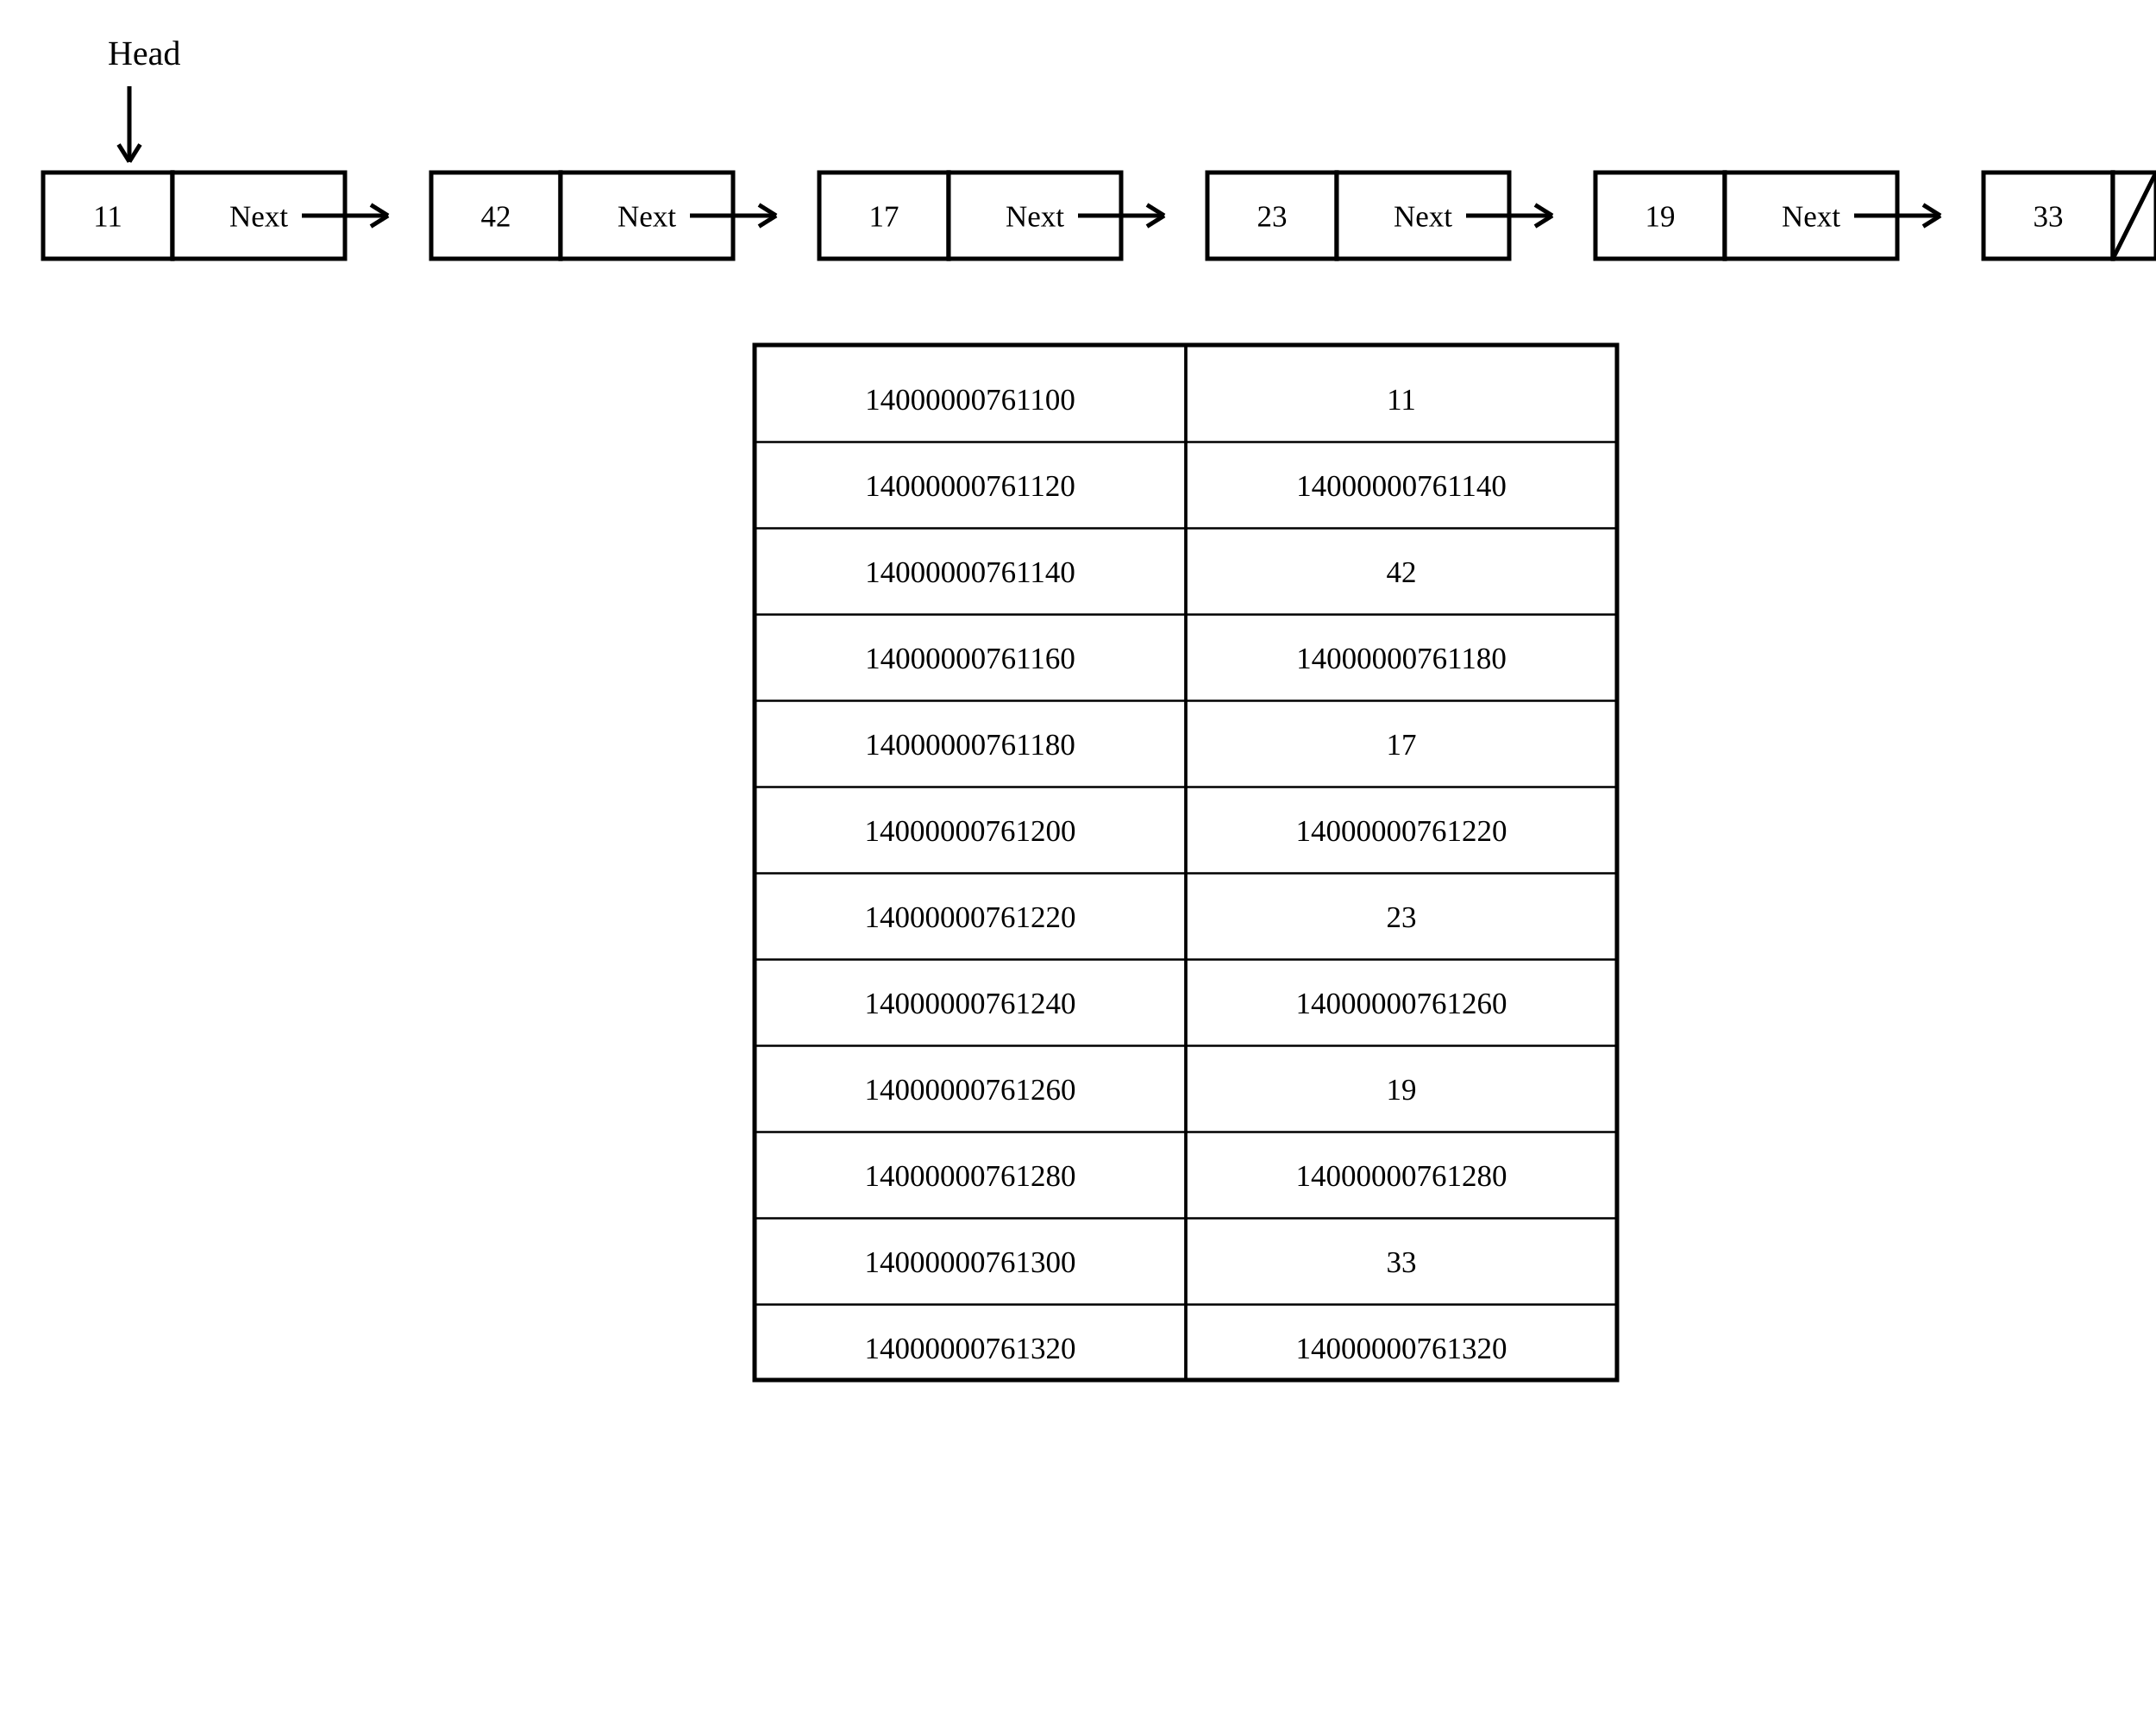
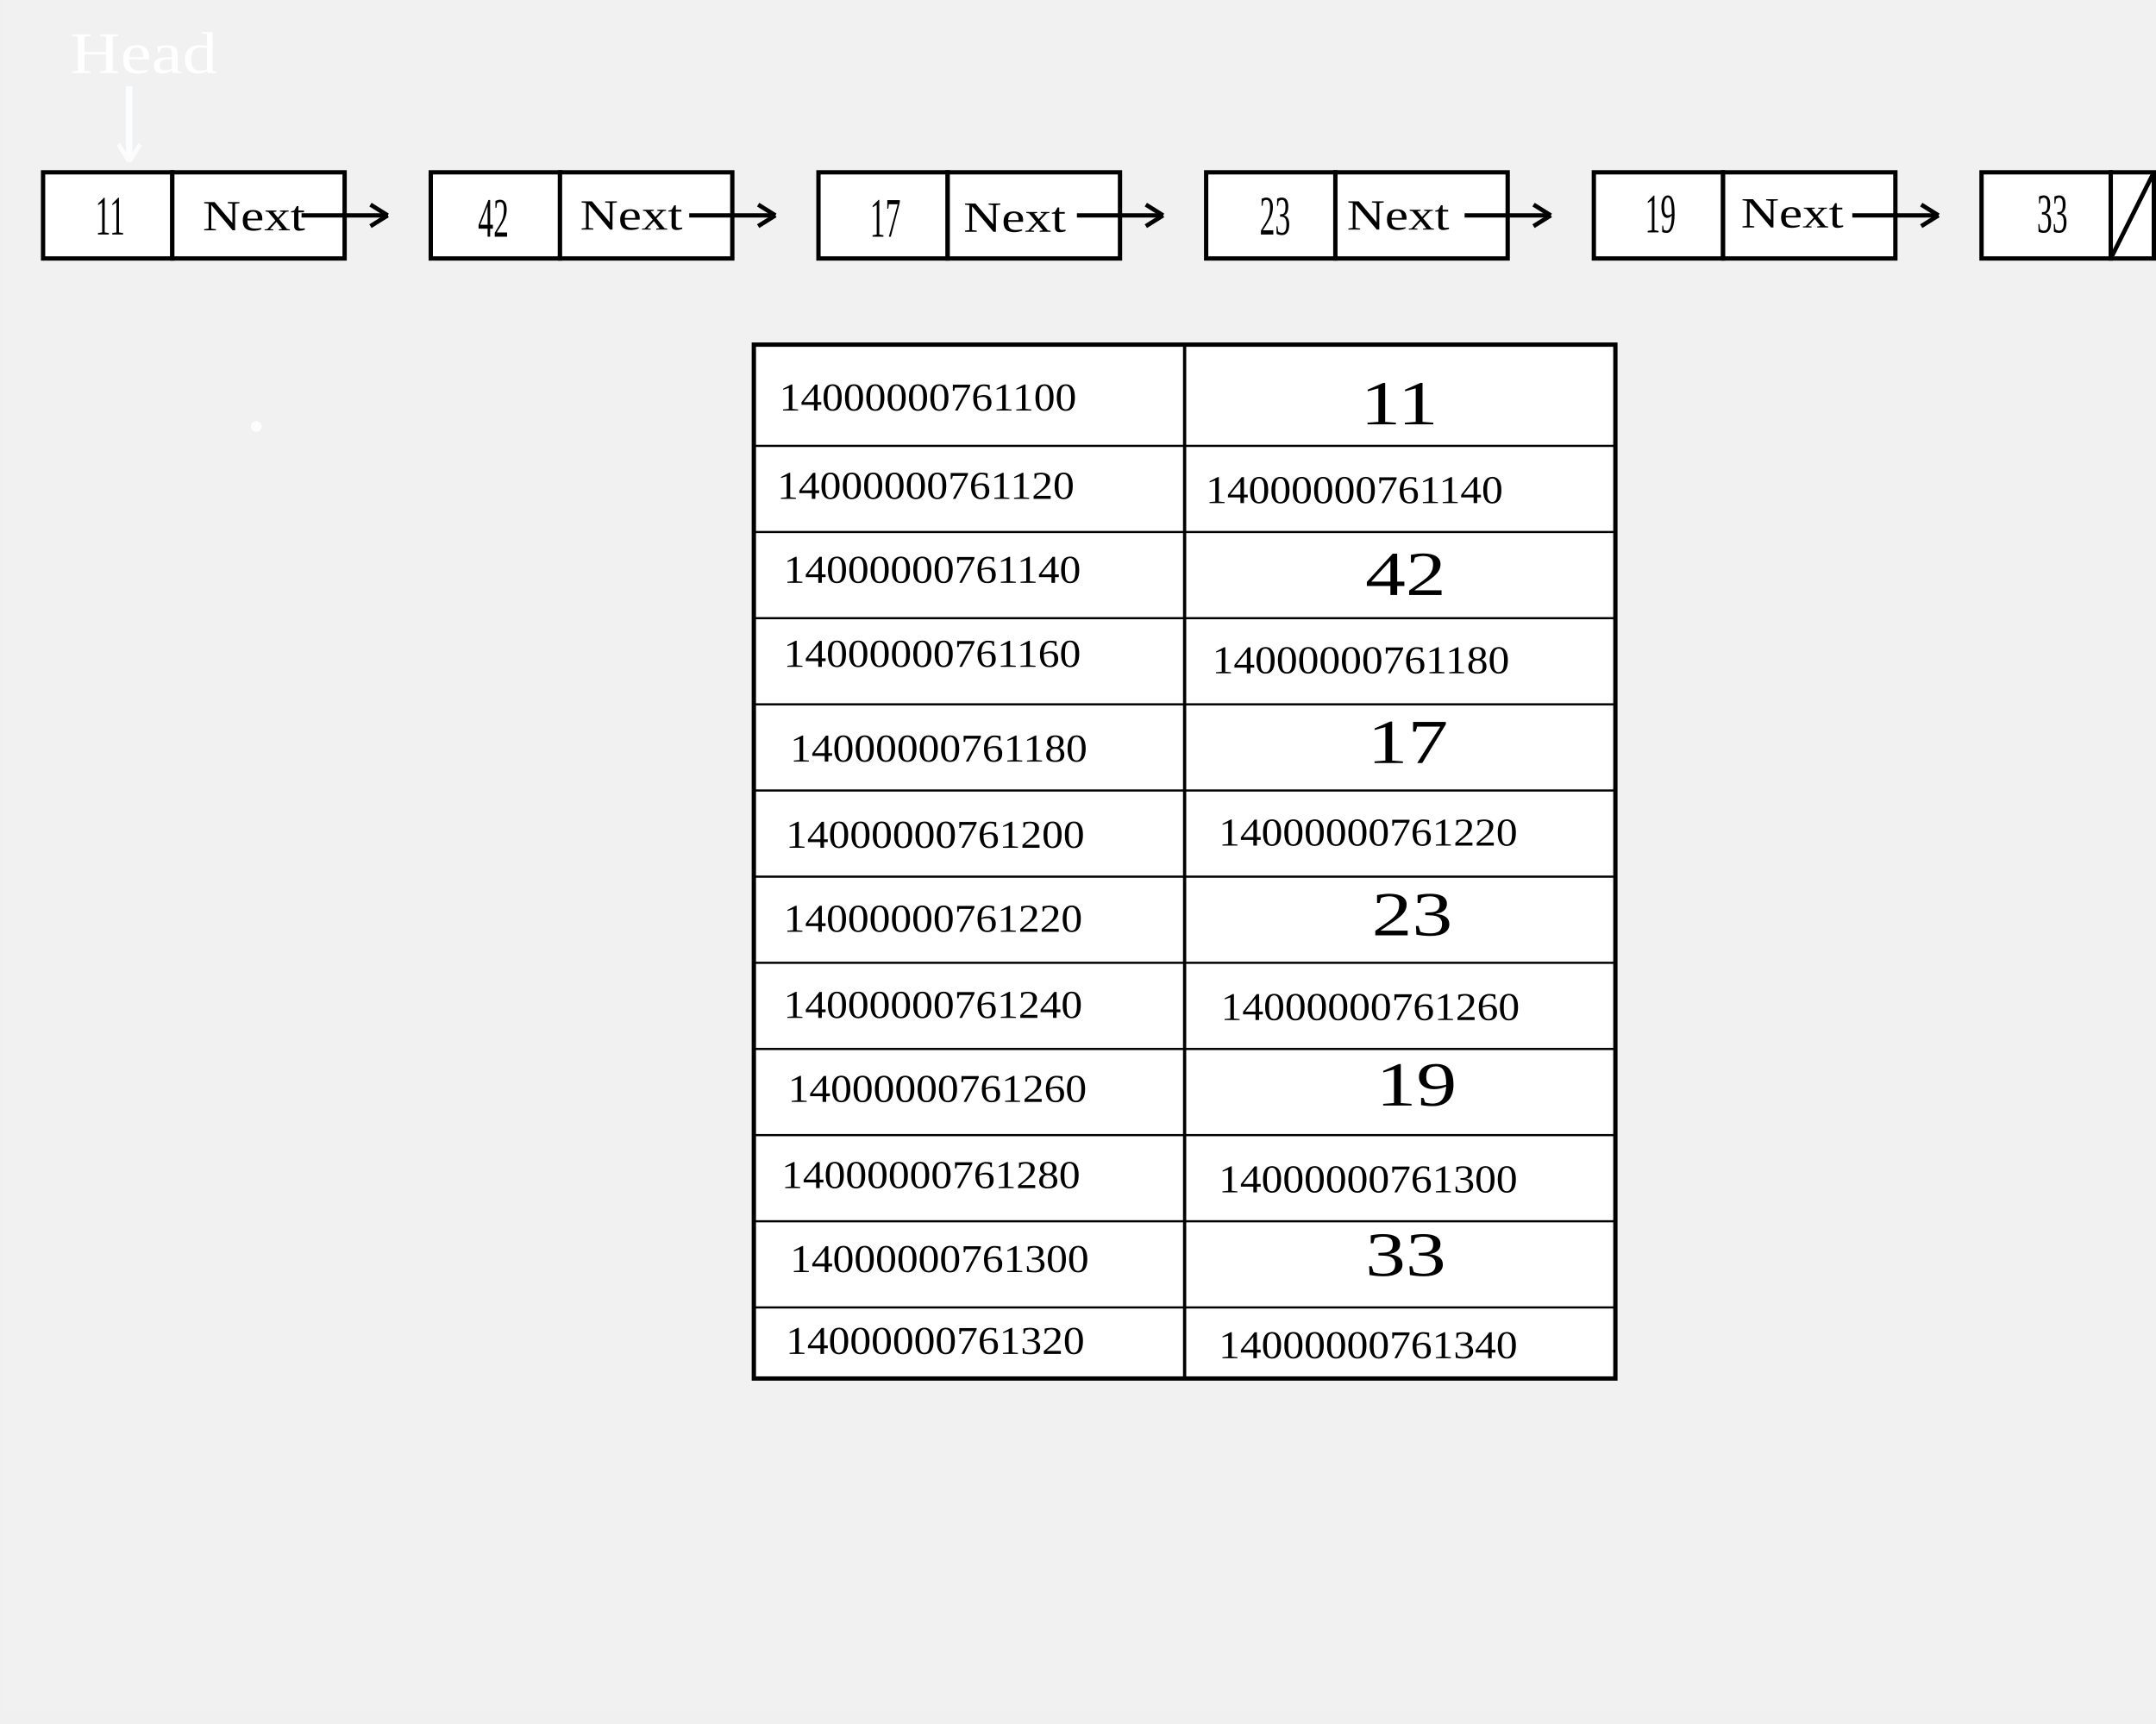
- <svg xmlns="http://www.w3.org/2000/svg" viewBox="0 0 1000 800">
-   <rect width="1000" height="800" fill="#ffffff" />
+ <svg xmlns="http://www.w3.org/2000/svg" viewBox="0 0 1001 800" version="1.1" id="svg37" width="1001" height="800">
+   <defs id="defs37" />
+   <rect width="1000" height="800" fill="#ffffff" id="rect1" x="1" y="-6" style="fill:#ffffff;fill-opacity:0.046" />
  <g id="linked-list-main" font-family="'Times New Roman', Times, serif" fill="#000000" stroke="#000000" stroke-width="0">
-     <text x="50" y="30" font-size="16" stroke="none">Head</text>
-     <path d="M 60 40 L 60 75" stroke-width="2" fill="none" />
-     <path d="M 60 75 L 55 67 M 60 75 L 65 67" stroke-width="2" fill="none" />
+     <text x="29.879" y="36.891" font-size="29.795px" stroke="none" id="text1" style="fill:#ffffff;fill-opacity:1;stroke:#ffffff;stroke-width:0;stroke-opacity:1" transform="scale(1.088593,0.9186168)">
+       <tspan style="fill:#ffffff;fill-opacity:1;stroke:#fefefd;stroke-width:0;stroke-opacity:1" id="tspan37">Head</tspan>
+     </text>
+     <path d="M 60,40 V 75" stroke-width="2" fill="none" id="path1" style="stroke:#fcfdfe;stroke-opacity:1;stroke-width:3;stroke-dasharray:none" />
+     <path d="m 60,75 -5,-8 m 5,8 5,-8" stroke-width="2" fill="none" id="path2" style="stroke:#fcfcfd;stroke-opacity:1" />
    <g id="nodes" stroke-width="2">
-       <rect x="20" y="80" width="60" height="40" fill="#ffffff" />
-       <text x="50" y="105" text-anchor="middle" font-size="14" stroke="none">11</text>
-       <rect x="80" y="80" width="80" height="40" fill="#ffffff" />
-       <text x="120" y="105" text-anchor="middle" font-size="14" stroke="none">Next</text>
-       <path d="M 140 100 L 180 100" fill="none" />
-       <path d="M 180 100 L 172 95 M 180 100 L 172 105" fill="none" />
-       <rect x="200" y="80" width="60" height="40" fill="#ffffff" />
-       <text x="230" y="105" text-anchor="middle" font-size="14" stroke="none">42</text>
-       <rect x="260" y="80" width="80" height="40" fill="#ffffff" />
-       <text x="300" y="105" text-anchor="middle" font-size="14" stroke="none">Next</text>
-       <path d="M 320 100 L 360 100" fill="none" />
-       <path d="M 360 100 L 352 95 M 360 100 L 352 105" fill="none" />
-       <rect x="380" y="80" width="60" height="40" fill="#ffffff" />
-       <text x="410" y="105" text-anchor="middle" font-size="14" stroke="none">17</text>
-       <rect x="440" y="80" width="80" height="40" fill="#ffffff" />
-       <text x="480" y="105" text-anchor="middle" font-size="14" stroke="none">Next</text>
-       <path d="M 500 100 L 540 100" fill="none" />
-       <path d="M 540 100 L 532 95 M 540 100 L 532 105" fill="none" />
-       <rect x="560" y="80" width="60" height="40" fill="#ffffff" />
-       <text x="590" y="105" text-anchor="middle" font-size="14" stroke="none">23</text>
-       <rect x="620" y="80" width="80" height="40" fill="#ffffff" />
-       <text x="660" y="105" text-anchor="middle" font-size="14" stroke="none">Next</text>
-       <path d="M 680 100 L 720 100" fill="none" />
-       <path d="M 720 100 L 712 95 M 720 100 L 712 105" fill="none" />
-       <rect x="740" y="80" width="60" height="40" fill="#ffffff" />
-       <text x="770" y="105" text-anchor="middle" font-size="14" stroke="none">19</text>
-       <rect x="800" y="80" width="80" height="40" fill="#ffffff" />
-       <text x="840" y="105" text-anchor="middle" font-size="14" stroke="none">Next</text>
-       <path d="M 860 100 L 900 100" fill="none" />
-       <path d="M 900 100 L 892 95 M 900 100 L 892 105" fill="none" />
-       <rect x="920" y="80" width="60" height="40" fill="#ffffff" />
-       <text x="950" y="105" text-anchor="middle" font-size="14" stroke="none">33</text>
-       <rect x="980" y="80" width="20" height="40" fill="#ffffff" />
-       <line x1="980" y1="120" x2="1000" y2="80" />
+       <rect x="20" y="80" width="60" height="40" fill="#ffffff" id="rect2" />
+       <text x="68.799" y="80.915" text-anchor="middle" font-size="19.252px" stroke="none" id="text2" transform="scale(0.7431305,1.345659)" style="stroke-width:2.75">11</text>
+       <rect x="80" y="80" width="80" height="40" fill="#ffffff" id="rect3" />
+       <text x="106.609" y="118.247" text-anchor="middle" font-size="22.136px" stroke="none" id="text3" transform="scale(1.10572,0.9043878)" style="stroke-width:3.162">Next</text>
+       <path d="m 140,100 h 40" fill="none" id="path3" />
+       <path d="m 180,100 -8,-5 m 8,5 -8,5" fill="none" id="path4" />
+       <rect x="200" y="80" width="60" height="40" fill="#ffffff" id="rect4" />
+       <text x="308.254" y="81.658" text-anchor="middle" font-size="19.252px" stroke="none" id="text4" transform="scale(0.7431305,1.345659)" style="stroke-width:2.75">42</text>
+       <rect x="260" y="80" width="80" height="40" fill="#ffffff" id="rect5" />
+       <path d="m 320,100 h 40" fill="none" id="path5" />
+       <path d="m 360,100 -8,-5 m 8,5 -8,5" fill="none" id="path6" />
+       <rect x="380" y="80" width="60" height="40" fill="#ffffff" id="rect6" />
+       <text x="553.092" y="81.658" text-anchor="middle" font-size="19.252px" stroke="none" id="text6" transform="scale(0.7431305,1.345659)" style="stroke-width:2.75">17</text>
+       <rect x="440" y="80" width="80" height="40" fill="#ffffff" id="rect7" />
+       <path d="m 500,100 h 40" fill="none" id="path7" />
+       <path d="m 540,100 -8,-5 m 8,5 -8,5" fill="none" id="path8" />
+       <rect x="560" y="80" width="60" height="40" fill="#ffffff" id="rect8" />
+       <text x="796.584" y="80.915" text-anchor="middle" font-size="19.252px" stroke="none" id="text8" transform="scale(0.7431306,1.345659)" style="stroke-width:2.75">23</text>
+       <rect x="620" y="80" width="80" height="40" fill="#ffffff" id="rect9" />
+       <path d="m 680,100 h 40" fill="none" id="path9" />
+       <path d="m 720,100 -8,-5 m 8,5 -8,5" fill="none" id="path10" />
+       <rect x="740" y="80" width="60" height="40" fill="#ffffff" id="rect10" />
+       <text x="1037.384" y="80.172" text-anchor="middle" font-size="19.252px" stroke="none" id="text10" transform="scale(0.7431305,1.345659)" style="stroke-width:2.75">19</text>
+       <rect x="800" y="80" width="80" height="40" fill="#ffffff" id="rect11" />
+       <path d="m 860,100 h 40" fill="none" id="path11" />
+       <path d="m 900,100 -8,-5 m 8,5 -8,5" fill="none" id="path12" />
+       <rect x="920" y="80" width="60" height="40" fill="#ffffff" id="rect12" />
+       <text x="1282.222" y="80.172" text-anchor="middle" font-size="19.252px" stroke="none" id="text12" transform="scale(0.7431305,1.345659)" style="stroke-width:2.75">33</text>
+       <rect x="980" y="80" width="20" height="40" fill="#ffffff" id="rect13" />
+       <line x1="980" y1="120" x2="1000" y2="80" id="line13" />
+       <circle id="path37" style="fill:#ffffff;stroke:#fcfdfe" cx="119" cy="198" r="1.51" />
    </g>
-     <g id="memory" transform="translate(350, 160)">
-       <rect x="0" y="0" width="400" height="480" fill="#ffffff" stroke-width="2" />
-       <g font-size="14" stroke="none" text-anchor="middle">
-         <text x="100" y="30">14000000761100</text>
-         <text x="300" y="30">11</text>
-         <line x1="0" y1="45" x2="400" y2="45" stroke="#000000" stroke-width="1" />
-         <text x="100" y="70">14000000761120</text>
-         <text x="300" y="70">14000000761140</text>
-         <line x1="0" y1="85" x2="400" y2="85" stroke="#000000" stroke-width="1" />
-         <text x="100" y="110">14000000761140</text>
-         <text x="300" y="110">42</text>
-         <line x1="0" y1="125" x2="400" y2="125" stroke="#000000" stroke-width="1" />
-         <text x="100" y="150">14000000761160</text>
-         <text x="300" y="150">14000000761180</text>
-         <line x1="0" y1="165" x2="400" y2="165" stroke="#000000" stroke-width="1" />
-         <text x="100" y="190">14000000761180</text>
-         <text x="300" y="190">17</text>
-         <line x1="0" y1="205" x2="400" y2="205" stroke="#000000" stroke-width="1" />
-         <text x="100" y="230">14000000761200</text>
-         <text x="300" y="230">14000000761220</text>
-         <line x1="0" y1="245" x2="400" y2="245" stroke="#000000" stroke-width="1" />
-         <text x="100" y="270">14000000761220</text>
-         <text x="300" y="270">23</text>
-         <line x1="0" y1="285" x2="400" y2="285" stroke="#000000" stroke-width="1" />
-         <text x="100" y="310">14000000761240</text>
-         <text x="300" y="310">14000000761260</text>
-         <line x1="0" y1="325" x2="400" y2="325" stroke="#000000" stroke-width="1" />
-         <text x="100" y="350">14000000761260</text>
-         <text x="300" y="350">19</text>
-         <line x1="0" y1="365" x2="400" y2="365" stroke="#000000" stroke-width="1" />
-         <text x="100" y="390">14000000761280</text>
-         <text x="300" y="390">14000000761280</text>
-         <line x1="0" y1="405" x2="400" y2="405" stroke="#000000" stroke-width="1" />
-         <text x="100" y="430">14000000761300</text>
-         <text x="300" y="430">33</text>
-         <line x1="0" y1="445" x2="400" y2="445" stroke="#000000" stroke-width="1" />
-         <text x="100" y="470">14000000761320</text>
-         <text x="300" y="470">14000000761320</text>
+     <g id="memory" transform="translate(350,160)">
+       <rect x="0" y="0" width="400" height="480" fill="#ffffff" stroke-width="2" id="rect14" />
+       <text x="251.254" y="220.248" id="text15-8" transform="scale(1.133846,0.8819539)" style="font-size:33.049px;stroke-width:0">17</text>
+       <text x="250.372" y="131.808" id="text15-5" transform="scale(1.133846,0.8819539)" style="font-size:33.049px;stroke-width:0">42</text>
+       <g font-size="14px" stroke="none" text-anchor="middle" id="g37" transform="translate(0,2)">
+         <text x="264.298" y="39.685" id="text15" transform="scale(1.133846,0.8819539)" style="font-size:33.049px;stroke-width:0">11</text>
+         <line x1="0" y1="45" x2="400" y2="45" stroke="#000000" stroke-width="1" id="line15" />
+         <line x1="0" y1="85" x2="400" y2="85" stroke="#000000" stroke-width="1" id="line17" />
+         <line x1="0" y1="125" x2="400" y2="125" stroke="#000000" stroke-width="1" id="line19" />
+         <line x1="0" y1="165" x2="400" y2="165" stroke="#000000" stroke-width="1" id="line21" />
+         <line x1="0" y1="205" x2="400" y2="205" stroke="#000000" stroke-width="1" id="line23" />
+         <line x1="0" y1="245" x2="400" y2="245" stroke="#000000" stroke-width="1" id="line25" />
+         <line x1="0" y1="285" x2="400" y2="285" stroke="#000000" stroke-width="1" id="line27" />
+         <line x1="0" y1="325" x2="400" y2="325" stroke="#000000" stroke-width="1" id="line29" />
+         <line x1="0" y1="365" x2="400" y2="365" stroke="#000000" stroke-width="1" id="line31" />
+         <line x1="0" y1="405" x2="400" y2="405" stroke="#000000" stroke-width="1" id="line33" />
+         <line x1="0" y1="445" x2="400" y2="445" stroke="#000000" stroke-width="1" id="line35" />
      </g>
-       <line x1="200" y1="0" x2="200" y2="480" stroke="#000000" stroke-width="1.5" />
+       <line x1="200" y1="0" x2="200" y2="480" stroke="#000000" stroke-width="1.5" id="line37" />
+       <text x="253.018" y="310.956" id="text15-81" transform="scale(1.133846,0.8819539)" style="font-size:33.049px;stroke-width:0">23</text>
+       <text x="254.782" y="400.53" id="text15-3" transform="scale(1.133846,0.8819539)" style="font-size:33.049px;stroke-width:0">19</text>
+       <text x="250.372" y="490.104" id="text15-4" transform="scale(1.133846,0.8819539)" style="font-size:33.049px;stroke-width:0">33</text>
+     </g>
+   </g>
+   <text x="543.676" y="656.267" id="text14-3-1-90-0-61-2" transform="scale(1.040735,0.9608597)" style="font-size:19.043px;stroke-width:0">14000000761340</text>
+   <text x="543.676" y="576.13" id="text14-3-1-90-0-8-9" transform="scale(1.040735,0.9608597)" style="font-size:19.043px;stroke-width:0">14000000761300</text>
+   <text x="544.637" y="492.872" id="text14-3-1-90-0-7" transform="scale(1.040735,0.9608597)" style="font-size:19.043px;stroke-width:0">14000000761260</text>
+   <text x="543.676" y="408.572" id="text14-3-1-90-3" transform="scale(1.040735,0.9608597)" style="font-size:19.043px;stroke-width:0">14000000761220</text>
+   <text x="540.794" y="325.313" id="text14-3-1-7" transform="scale(1.040735,0.9608597)" style="font-size:19.043px;stroke-width:0">14000000761180</text>
+   <text x="537.911" y="243.095" id="text14-3-3-4" transform="scale(1.040735,0.9608597)" style="font-size:19.043px;stroke-width:0">14000000761140</text>
+   <text x="348.622" y="574.049" id="text14-3-1-90-0-6" transform="scale(1.040735,0.9608597)" style="font-size:19.043px;stroke-width:0">14000000761280</text>
+   <text x="349.582" y="491.831" id="text14-3-1-90-8" transform="scale(1.040735,0.9608597)" style="font-size:19.043px;stroke-width:0">14000000761240</text>
+   <text x="350.543" y="409.613" id="text14-3-1-9" transform="scale(1.040735,0.9608597)" style="font-size:19.043px;stroke-width:0">14000000761200</text>
+   <text x="347.661" y="198.344" id="text14-3-5" transform="scale(1.040735,0.9608597)" style="font-size:19.043px;stroke-width:0">14000000761100</text>
+   <text x="346.7" y="241.014" id="text14-3" transform="scale(1.040735,0.9608597)" style="font-size:19.043px;stroke-width:0">14000000761120</text>
+   <g id="svg37-6" transform="translate(3.00001,38.99999)">
+     <text x="346.7" y="241.014" id="text14-3-3" transform="scale(1.040735,0.9608597)" style="font-size:19.043px;stroke-width:0">14000000761140</text>
+     <g id="svg37-9" transform="translate(0,39)">
+       <text x="346.7" y="241.014" id="text14-3-4" transform="scale(1.040735,0.9608597)" style="font-size:19.043px;stroke-width:0">14000000761160</text>
+       <g id="svg37-8" transform="translate(28,40)">
+         <text x="322.678" y="245.177" id="text14-3-1" transform="scale(1.040735,0.9608597)" style="font-size:19.043px;stroke-width:0">14000000761180</text>
+       </g>
+     </g>
+   </g>
+   <text x="752.547" y="116.757" text-anchor="middle" font-size="22.136px" stroke="none" id="text3-77" transform="scale(1.10572,0.9043878)" style="stroke-width:3.162">Next</text>
+   <text x="587.044" y="117.863" text-anchor="middle" font-size="22.136px" stroke="none" id="text3-5" transform="scale(1.10572,0.9043878)" style="stroke-width:3.162">Next</text>
+   <text x="426.063" y="118.969" text-anchor="middle" font-size="22.136px" stroke="none" id="text3-1" transform="scale(1.10572,0.9043878)" style="stroke-width:3.162">Next</text>
+   <text x="265.082" y="117.863" text-anchor="middle" font-size="22.136px" stroke="none" id="text3-7" transform="scale(1.10572,0.9043878)" style="stroke-width:3.162">Next</text>
+   <g id="svg37-8-3" transform="translate(28,197)">
+     <text x="322.678" y="245.177" id="text14-3-1-90" transform="scale(1.040735,0.9608597)" style="font-size:19.043px;stroke-width:0">14000000761220</text>
+   </g>
+   <g id="svg37-8-3-5" transform="translate(30,276)">
+     <text x="322.678" y="245.177" id="text14-3-1-90-0" transform="scale(1.040735,0.9608597)" style="font-size:19.043px;stroke-width:0">14000000761260</text>
+   </g>
+   <g id="svg37-8-3-5-3" transform="translate(31,355)">
+     <text x="322.678" y="245.177" id="text14-3-1-90-0-8" transform="scale(1.040735,0.9608597)" style="font-size:19.043px;stroke-width:0">14000000761300</text>
+     <g id="svg37-8-3-5-5" transform="translate(-2,38)">
+       <text x="322.678" y="245.177" id="text14-3-1-90-0-61" transform="scale(1.040735,0.9608597)" style="font-size:19.043px;stroke-width:0">14000000761320</text>
    </g>
  </g>
</svg>
